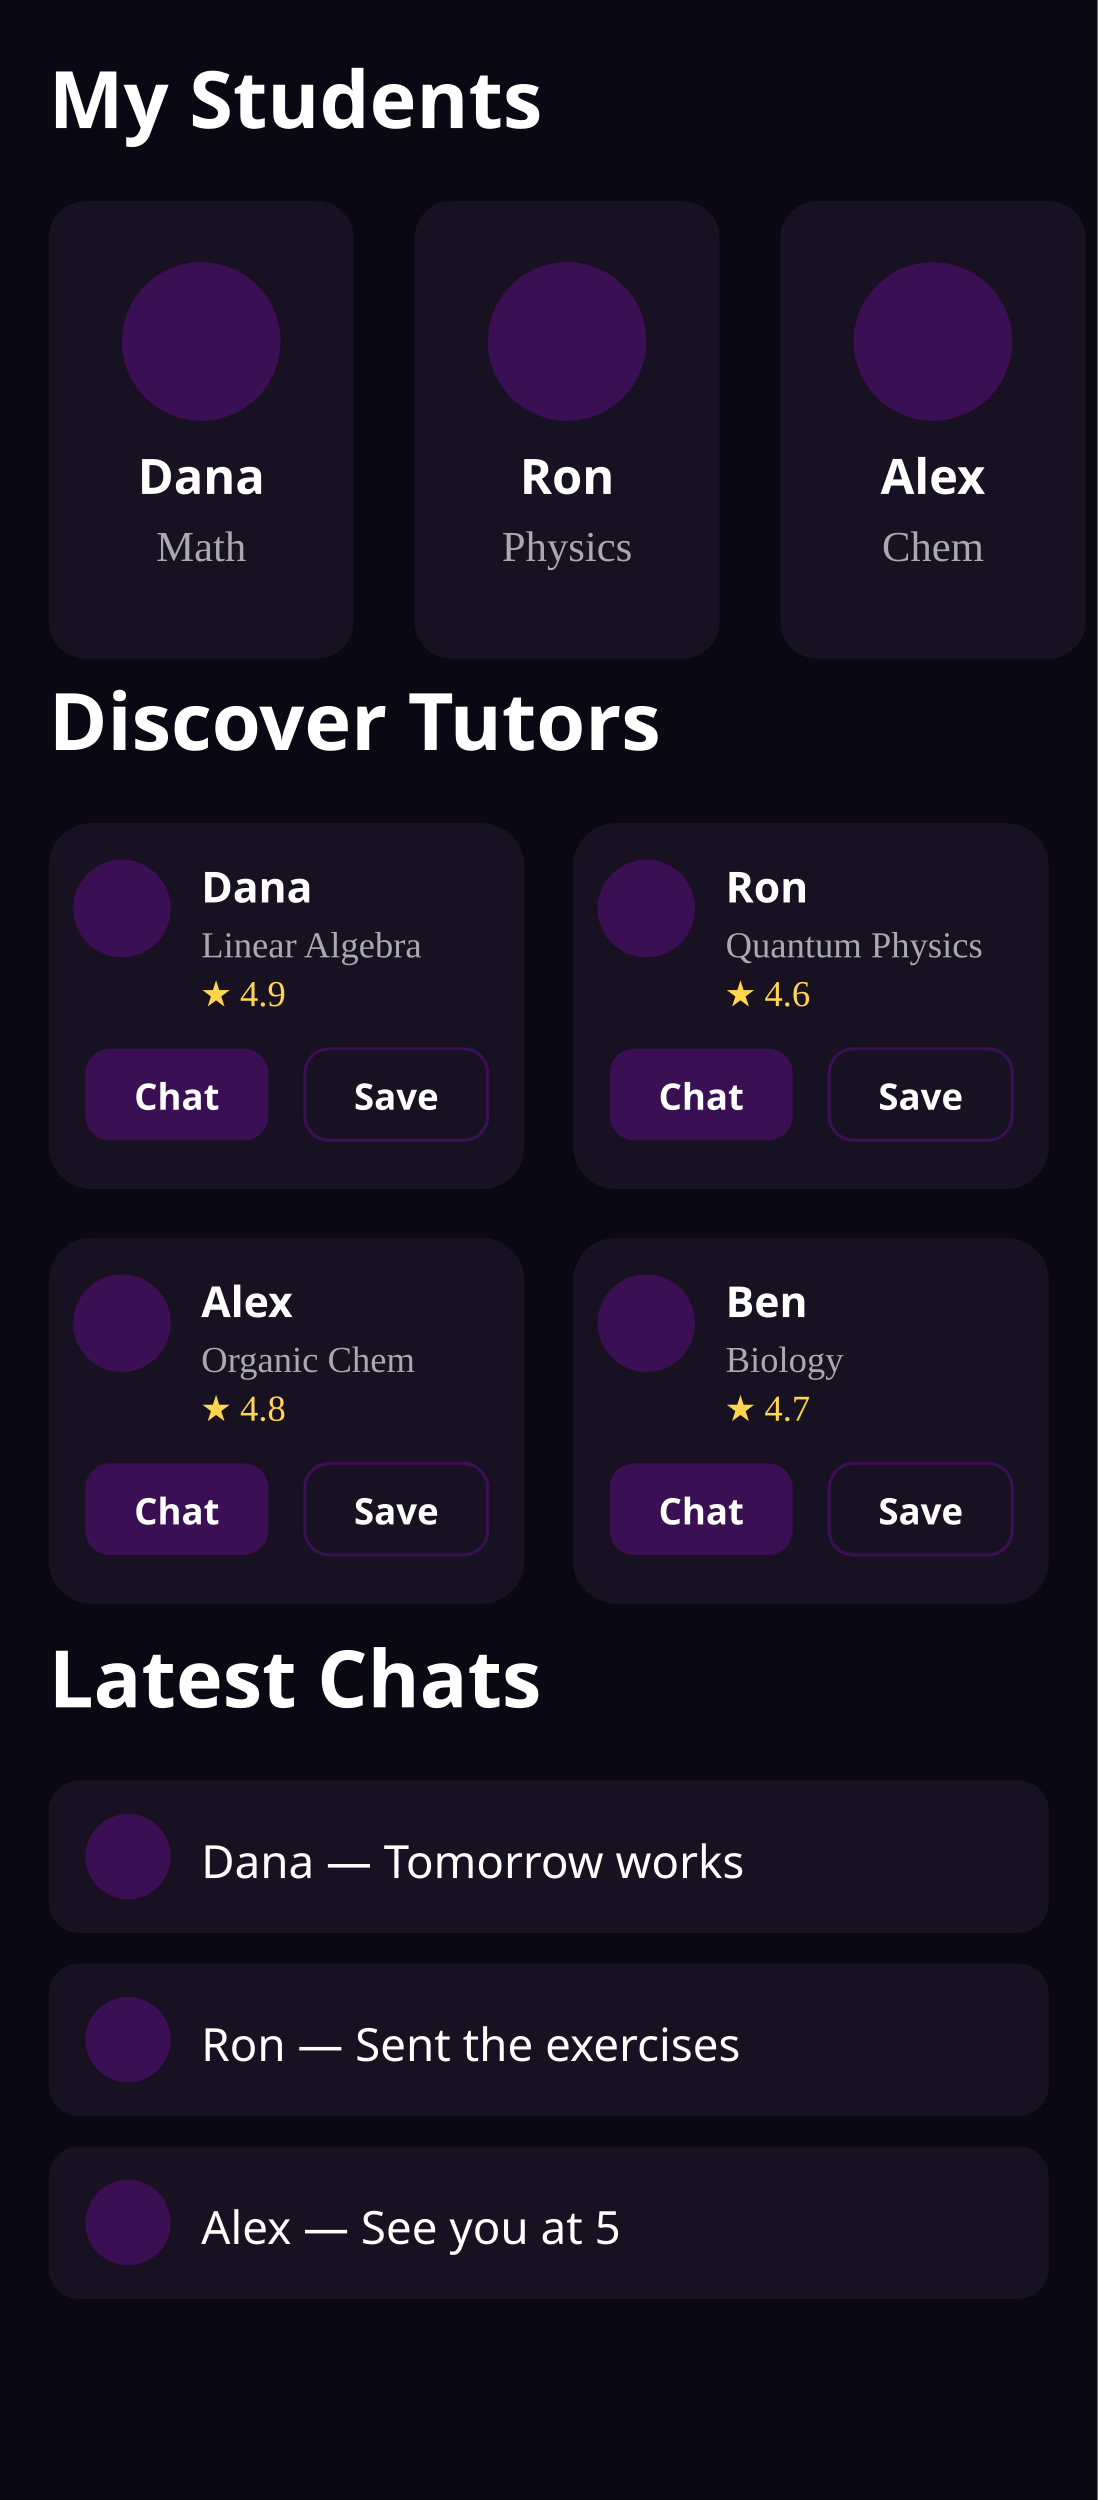
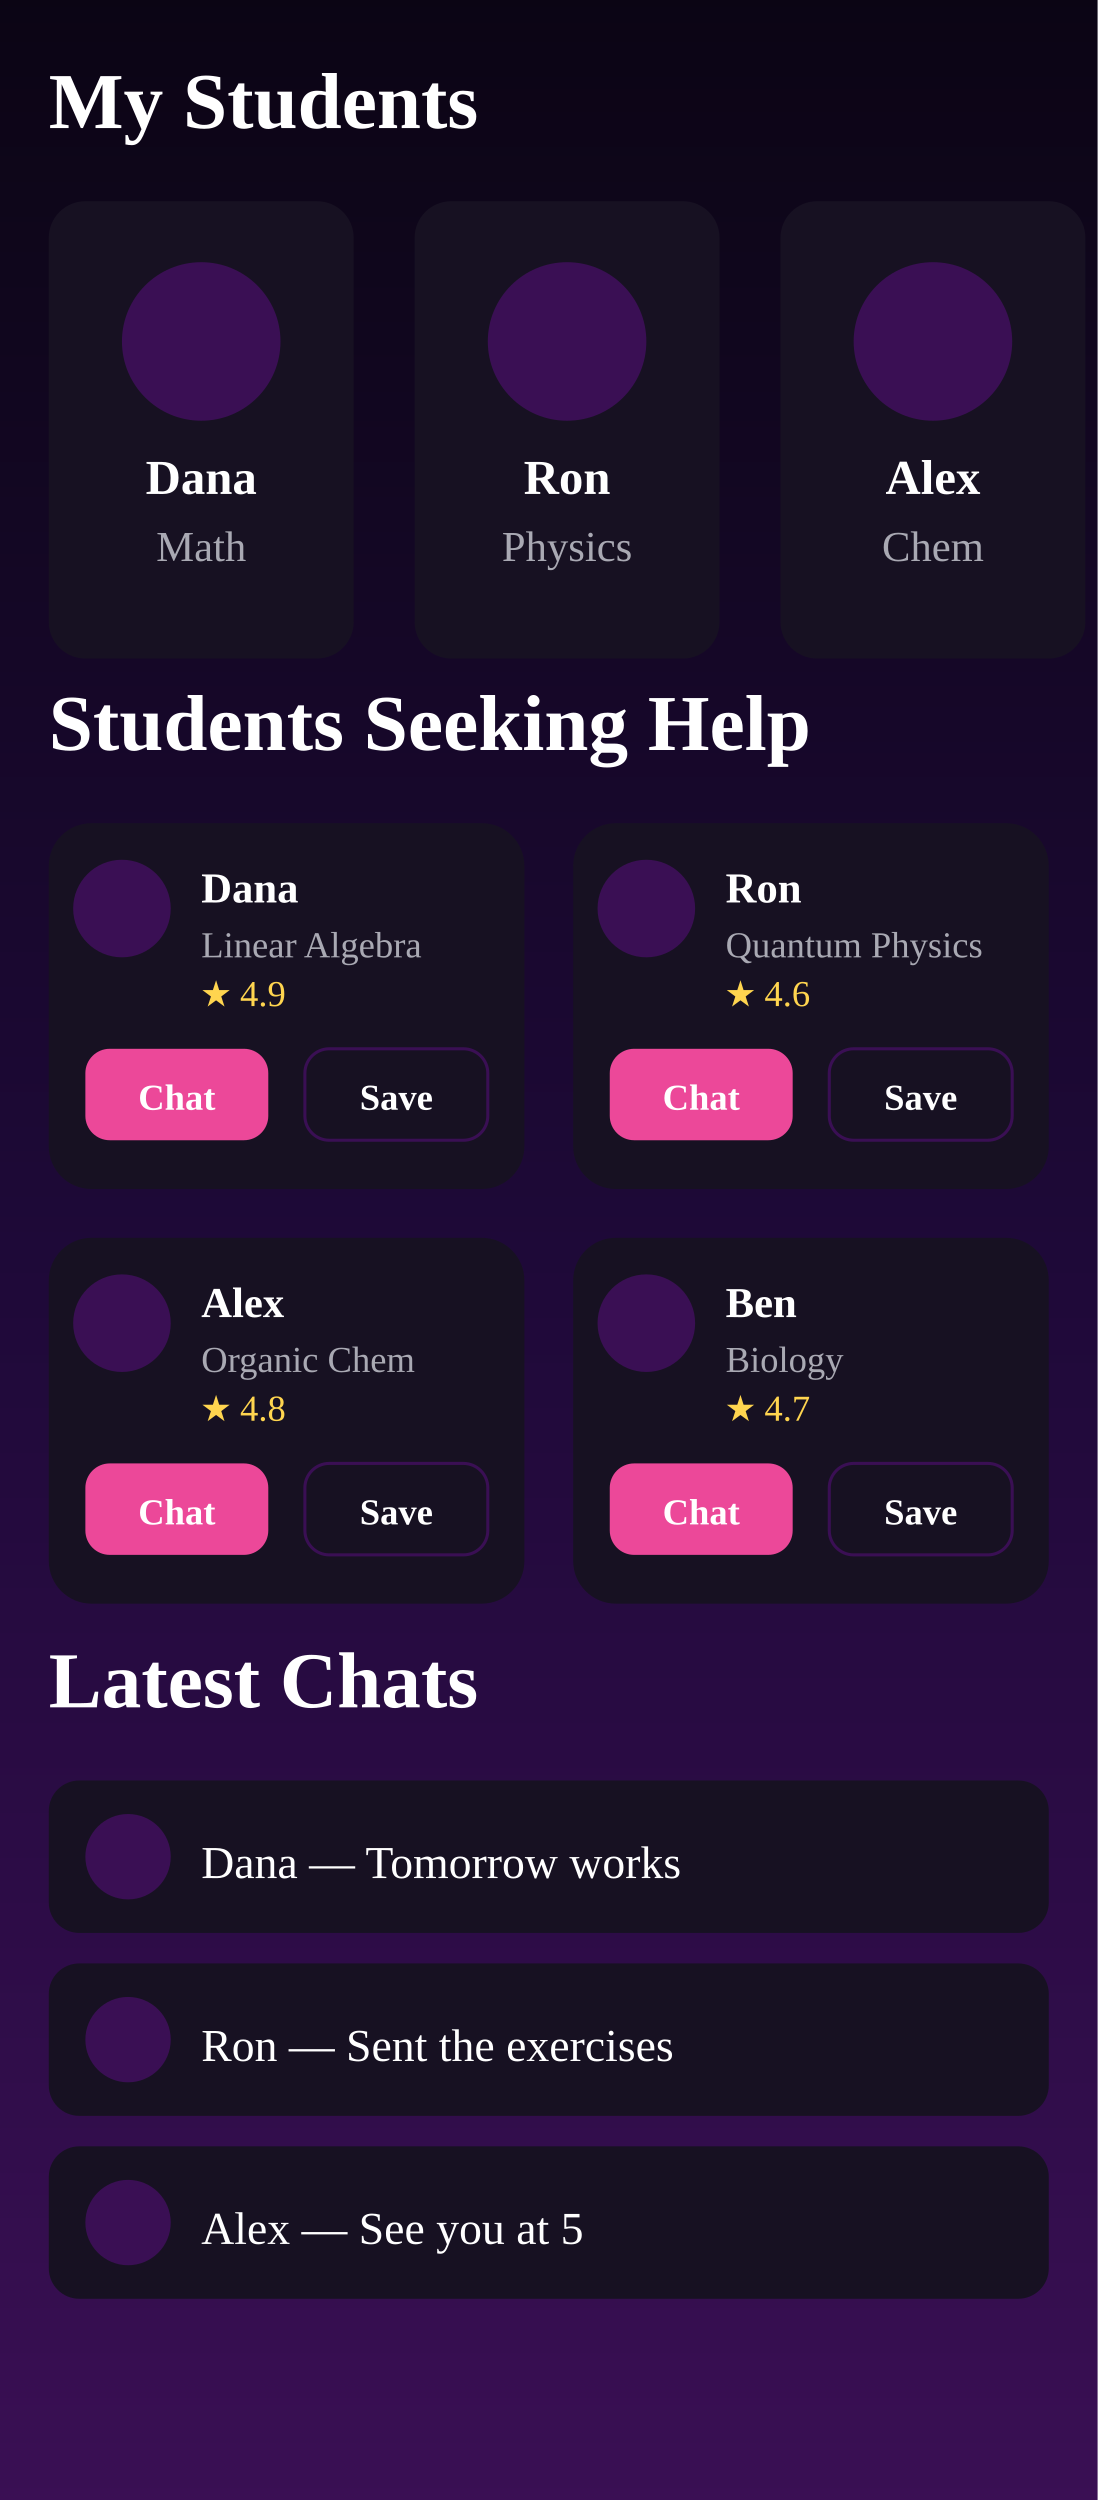
<svg xmlns="http://www.w3.org/2000/svg" width="360" height="820" viewBox="0 0 360 820">
  <defs>
    <style>
-             /* DARK MODE */
-             .background { fill:#0A0812; }
+             /* SURFACES */
            .card { fill:#171122; }
+             .card-elevated { fill:#241636; }
            .accent { fill:#3A0F54; }

            /* TEXT */
-             .white-text { fill:#FFFFFF; font-family:system-ui,sans-serif; }
+             .white { fill:#FFFFFF; }
+             .sub { fill:#A9A9B3; }
            .bold { font-weight:700; }
-             .semi-bold { font-weight:600; }
-             .subtext { fill:#A9A9B3; }
+             .semi { font-weight:600; }
            .rate { fill:#FFD54F; }

-             /* INTERACTIVE */
-             .interact { fill:#171122; }
-             .interact:hover { fill:#241636; }
- 
-             .btn-primary { fill:#3A0F54; }
+             /* BUTTONS */
+             .btn-primary { fill:#EC4899; }
            .btn-secondary { fill:#171122; stroke:#3A0F54; stroke-width:1; }
        </style>
+     <linearGradient id="bgDark" x1="0" y1="0" x2="0" y2="1">
+       <stop offset="0%" stop-color="#0B0514" />
+       <stop offset="50%" stop-color="#1E0938" />
+       <stop offset="100%" stop-color="#3A0F54" />
+     </linearGradient>
  </defs>
-   <rect width="360" height="820" class="background" />
+   <rect width="360" height="820" fill="url(#bgDark)" />
  <g transform="translate(16,0)">
-     <text x="0" y="42" class="white-text bold" font-size="26">
+     <text x="0" y="42" class="white bold" font-size="26">
            My Students
        </text>
    <g transform="translate(0,66)">
      <g>
-         <rect width="100" height="150" rx="12" class="interact" />
+         <rect width="100" height="150" rx="12" class="card" />
        <circle cx="50" cy="46" r="26" class="accent" />
-         <text x="50" y="96" text-anchor="middle" class="white-text semi-bold" font-size="16">Dana</text>
-         <text x="50" y="118" text-anchor="middle" class="subtext" font-size="14">Math</text>
+         <text x="50" y="96" text-anchor="middle" class="white semi" font-size="16">Dana</text>
+         <text x="50" y="118" text-anchor="middle" class="sub" font-size="14">Math</text>
      </g>
      <g transform="translate(120,0)">
-         <rect width="100" height="150" rx="12" class="interact" />
+         <rect width="100" height="150" rx="12" class="card" />
        <circle cx="50" cy="46" r="26" class="accent" />
-         <text x="50" y="96" text-anchor="middle" class="white-text semi-bold" font-size="16">Ron</text>
-         <text x="50" y="118" text-anchor="middle" class="subtext" font-size="14">Physics</text>
+         <text x="50" y="96" text-anchor="middle" class="white semi" font-size="16">Ron</text>
+         <text x="50" y="118" text-anchor="middle" class="sub" font-size="14">Physics</text>
      </g>
      <g transform="translate(240,0)">
-         <rect width="100" height="150" rx="12" class="interact" />
+         <rect width="100" height="150" rx="12" class="card" />
        <circle cx="50" cy="46" r="26" class="accent" />
-         <text x="50" y="96" text-anchor="middle" class="white-text semi-bold" font-size="16">Alex</text>
-         <text x="50" y="118" text-anchor="middle" class="subtext" font-size="14">Chem</text>
+         <text x="50" y="96" text-anchor="middle" class="white semi" font-size="16">Alex</text>
+         <text x="50" y="118" text-anchor="middle" class="sub" font-size="14">Chem</text>
      </g>
    </g>
-     <text x="0" y="246" class="white-text bold" font-size="26">
-             Discover Tutors
+     <text x="0" y="246" class="white bold" font-size="26">
+             Students Seeking Help
        </text>
    <g transform="translate(0,270)">
      <g>
        <g>
-           <rect width="156" height="120" rx="14" class="interact" />
+           <rect width="156" height="120" rx="14" class="card" />
          <circle cx="24" cy="28" r="16" class="accent" />
-           <text x="50" y="26" class="white-text semi-bold" font-size="14">Dana</text>
-           <text x="50" y="44" class="subtext" font-size="12">Linear Algebra</text>
+           <text x="50" y="26" class="white semi" font-size="14">Dana</text>
+           <text x="50" y="44" class="sub" font-size="12">Linear Algebra</text>
          <text x="50" y="60" class="rate" font-size="12">★ 4.9</text>
-           <a href="#chat/dana">
-             <rect x="12" y="74" width="60" height="30" rx="8" class="btn-primary" />
-             <text x="42" y="94" text-anchor="middle" class="white-text semi-bold" font-size="12">Chat</text>
-           </a>
-           <a href="#save/dana">
-             <rect x="84" y="74" width="60" height="30" rx="8" class="btn-secondary" />
-             <text x="114" y="94" text-anchor="middle" class="white-text semi-bold" font-size="12">Save</text>
-           </a>
+           <rect x="12" y="74" width="60" height="30" rx="8" class="btn-primary" />
+           <text x="42" y="94" text-anchor="middle" class="white semi" font-size="12">Chat</text>
+           <rect x="84" y="74" width="60" height="30" rx="8" class="btn-secondary" />
+           <text x="114" y="94" text-anchor="middle" class="white semi" font-size="12">Save</text>
        </g>
        <g transform="translate(0,136)">
-           <rect width="156" height="120" rx="14" class="interact" />
+           <rect width="156" height="120" rx="14" class="card" />
          <circle cx="24" cy="28" r="16" class="accent" />
-           <text x="50" y="26" class="white-text semi-bold" font-size="14">Alex</text>
-           <text x="50" y="44" class="subtext" font-size="12">Organic Chem</text>
+           <text x="50" y="26" class="white semi" font-size="14">Alex</text>
+           <text x="50" y="44" class="sub" font-size="12">Organic Chem</text>
          <text x="50" y="60" class="rate" font-size="12">★ 4.8</text>
-           <a href="#chat/alex">
-             <rect x="12" y="74" width="60" height="30" rx="8" class="btn-primary" />
-             <text x="42" y="94" text-anchor="middle" class="white-text semi-bold" font-size="12">Chat</text>
-           </a>
-           <a href="#save/alex">
-             <rect x="84" y="74" width="60" height="30" rx="8" class="btn-secondary" />
-             <text x="114" y="94" text-anchor="middle" class="white-text semi-bold" font-size="12">Save</text>
-           </a>
+           <rect x="12" y="74" width="60" height="30" rx="8" class="btn-primary" />
+           <text x="42" y="94" text-anchor="middle" class="white semi" font-size="12">Chat</text>
+           <rect x="84" y="74" width="60" height="30" rx="8" class="btn-secondary" />
+           <text x="114" y="94" text-anchor="middle" class="white semi" font-size="12">Save</text>
        </g>
      </g>
      <g transform="translate(172,0)">
        <g>
-           <rect width="156" height="120" rx="14" class="interact" />
+           <rect width="156" height="120" rx="14" class="card" />
          <circle cx="24" cy="28" r="16" class="accent" />
-           <text x="50" y="26" class="white-text semi-bold" font-size="14">Ron</text>
-           <text x="50" y="44" class="subtext" font-size="12">Quantum Physics</text>
+           <text x="50" y="26" class="white semi" font-size="14">Ron</text>
+           <text x="50" y="44" class="sub" font-size="12">Quantum Physics</text>
          <text x="50" y="60" class="rate" font-size="12">★ 4.6</text>
-           <a href="#chat/ron">
-             <rect x="12" y="74" width="60" height="30" rx="8" class="btn-primary" />
-             <text x="42" y="94" text-anchor="middle" class="white-text semi-bold" font-size="12">Chat</text>
-           </a>
-           <a href="#save/ron">
-             <rect x="84" y="74" width="60" height="30" rx="8" class="btn-secondary" />
-             <text x="114" y="94" text-anchor="middle" class="white-text semi-bold" font-size="12">Save</text>
-           </a>
+           <rect x="12" y="74" width="60" height="30" rx="8" class="btn-primary" />
+           <text x="42" y="94" text-anchor="middle" class="white semi" font-size="12">Chat</text>
+           <rect x="84" y="74" width="60" height="30" rx="8" class="btn-secondary" />
+           <text x="114" y="94" text-anchor="middle" class="white semi" font-size="12">Save</text>
        </g>
        <g transform="translate(0,136)">
-           <rect width="156" height="120" rx="14" class="interact" />
+           <rect width="156" height="120" rx="14" class="card" />
          <circle cx="24" cy="28" r="16" class="accent" />
-           <text x="50" y="26" class="white-text semi-bold" font-size="14">Ben</text>
-           <text x="50" y="44" class="subtext" font-size="12">Biology</text>
+           <text x="50" y="26" class="white semi" font-size="14">Ben</text>
+           <text x="50" y="44" class="sub" font-size="12">Biology</text>
          <text x="50" y="60" class="rate" font-size="12">★ 4.7</text>
-           <a href="#chat/ben">
-             <rect x="12" y="74" width="60" height="30" rx="8" class="btn-primary" />
-             <text x="42" y="94" text-anchor="middle" class="white-text semi-bold" font-size="12">Chat</text>
-           </a>
-           <a href="#save/ben">
-             <rect x="84" y="74" width="60" height="30" rx="8" class="btn-secondary" />
-             <text x="114" y="94" text-anchor="middle" class="white-text semi-bold" font-size="12">Save</text>
-           </a>
+           <rect x="12" y="74" width="60" height="30" rx="8" class="btn-primary" />
+           <text x="42" y="94" text-anchor="middle" class="white semi" font-size="12">Chat</text>
+           <rect x="84" y="74" width="60" height="30" rx="8" class="btn-secondary" />
+           <text x="114" y="94" text-anchor="middle" class="white semi" font-size="12">Save</text>
        </g>
      </g>
    </g>
-     <text x="0" y="560" class="white-text bold" font-size="26">
+     <text x="0" y="560" class="white bold" font-size="26">
            Latest Chats
        </text>
    <g transform="translate(0,584)">
      <g>
-         <rect width="328" height="50" rx="10" class="interact" />
+         <rect width="328" height="50" rx="10" class="card" />
        <circle cx="26" cy="25" r="14" class="accent" />
-         <text x="50" y="32" class="white-text" font-size="15">
+         <text x="50" y="32" class="white" font-size="15">
                    Dana — Tomorrow works
                </text>
      </g>
      <g transform="translate(0,60)">
-         <rect width="328" height="50" rx="10" class="interact" />
+         <rect width="328" height="50" rx="10" class="card" />
        <circle cx="26" cy="25" r="14" class="accent" />
-         <text x="50" y="32" class="white-text" font-size="15">
+         <text x="50" y="32" class="white" font-size="15">
                    Ron — Sent the exercises
                </text>
      </g>
      <g transform="translate(0,120)">
-         <rect width="328" height="50" rx="10" class="interact" />
+         <rect width="328" height="50" rx="10" class="card" />
        <circle cx="26" cy="25" r="14" class="accent" />
-         <text x="50" y="32" class="white-text" font-size="15">
+         <text x="50" y="32" class="white" font-size="15">
                    Alex — See you at 5
                </text>
      </g>
    </g>
  </g>
</svg>
